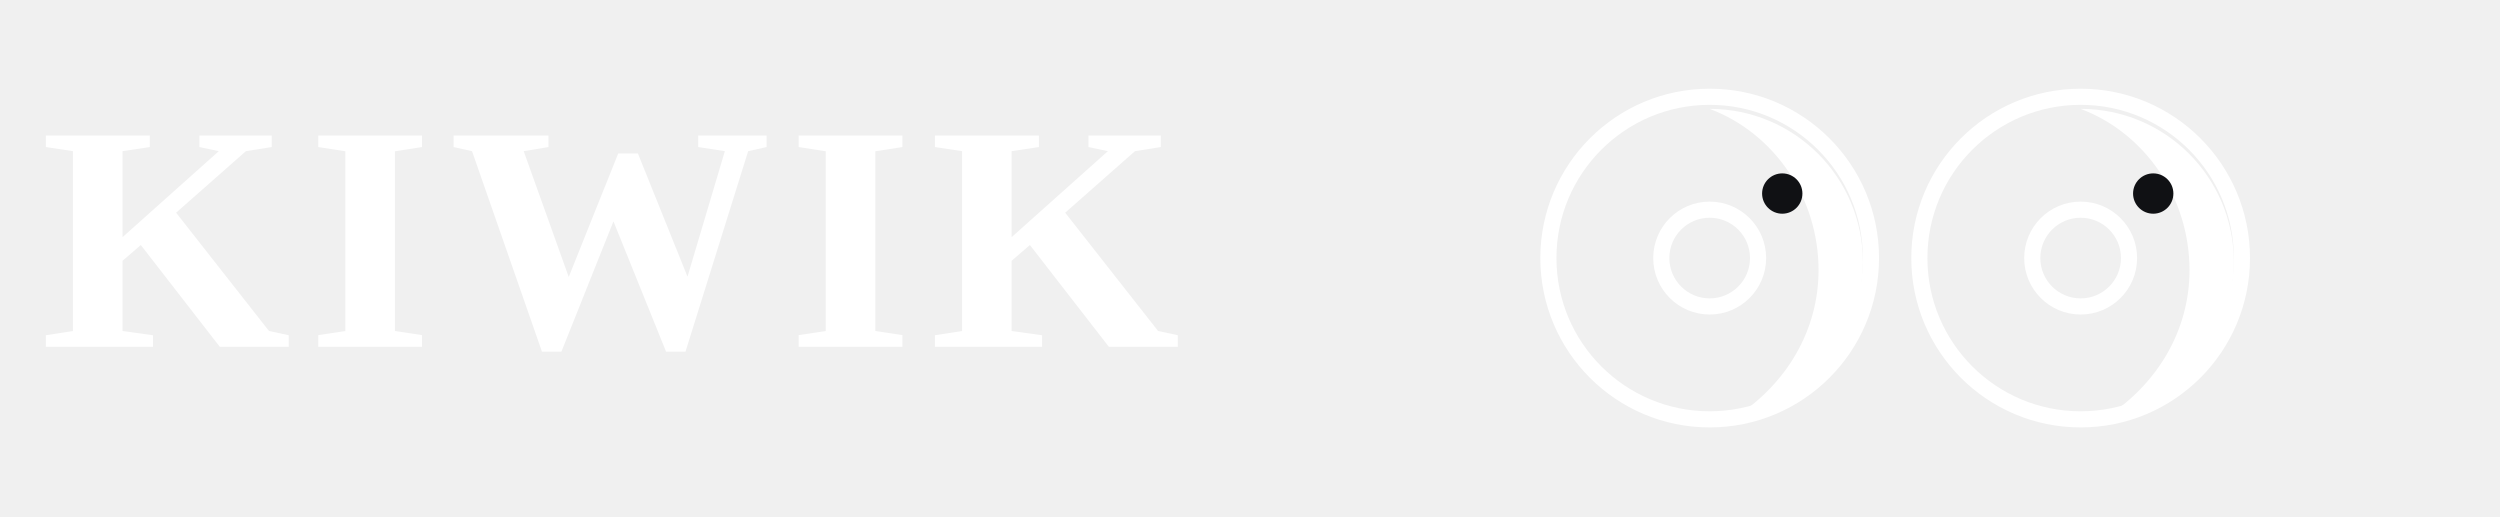
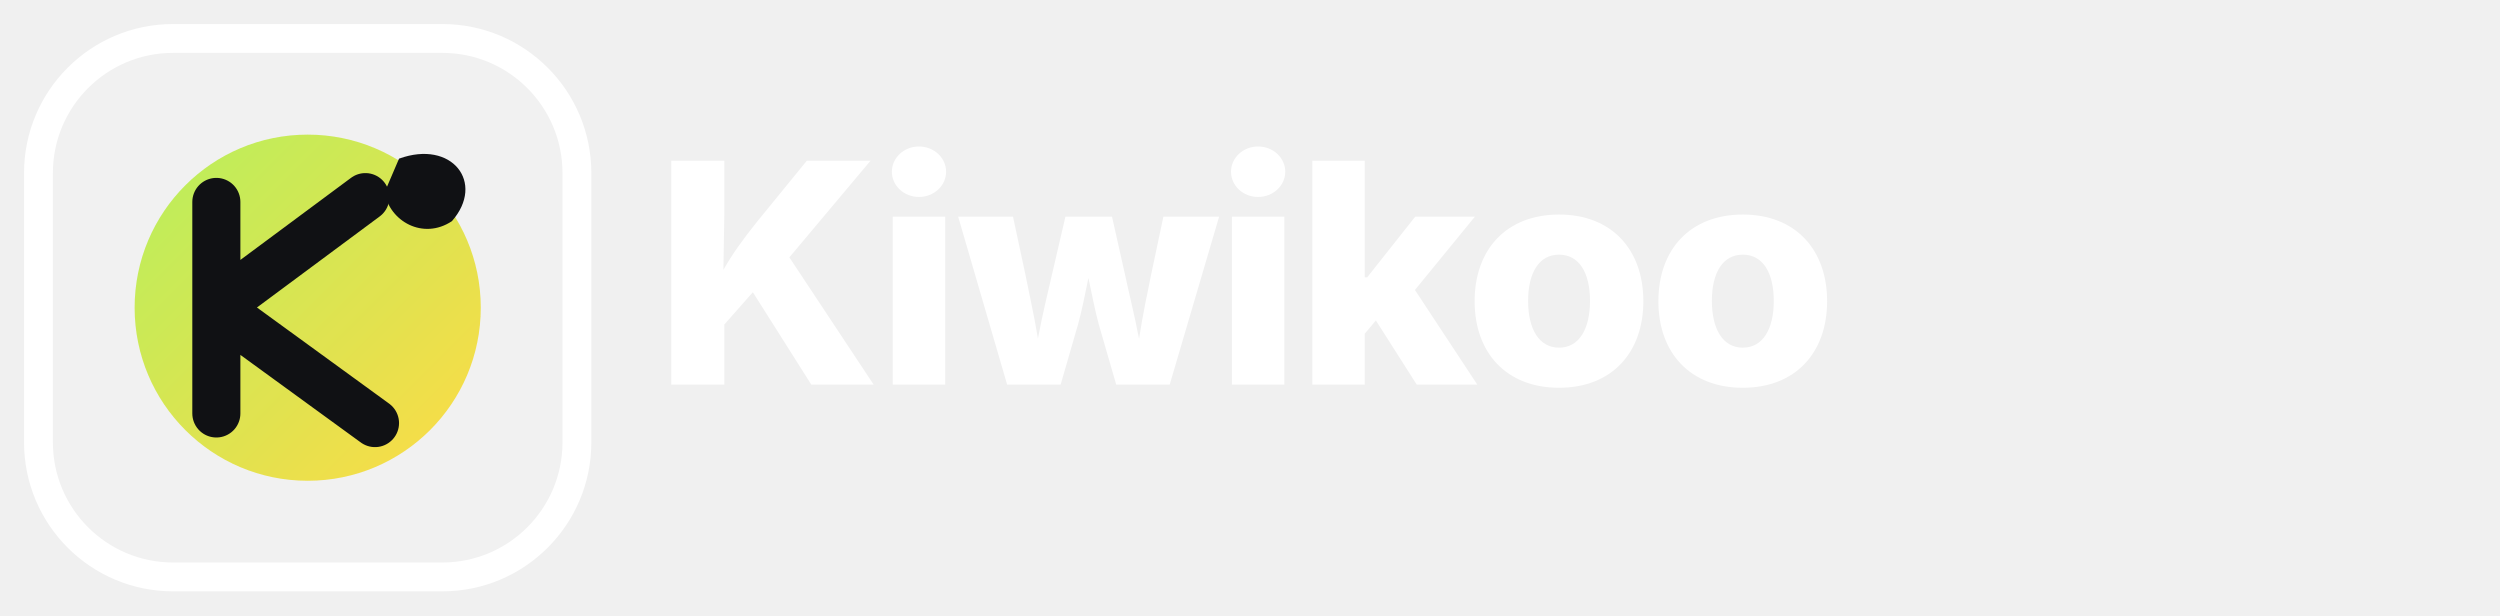
- <svg xmlns="http://www.w3.org/2000/svg" width="620" height="128" viewBox="0 0 620 128" role="img" aria-labelledby="title desc">
-   <g fill="#FFFFFF" font-family="Cinzel, Georgia, Times New Roman, serif" font-size="80" font-weight="600" letter-spacing="4">
-     <text x="10" y="86">KIWIK</text>
+ <svg xmlns="http://www.w3.org/2000/svg" width="520" height="128" viewBox="0 0 520 128" role="img" aria-labelledby="title desc">
+   <defs>
+     <linearGradient id="kkAccentLight" x1="0" y1="0" x2="1" y2="1">
+       <stop offset="0%" stop-color="#B4F056" />
+       <stop offset="100%" stop-color="#FFD93D" />
+     </linearGradient>
+   </defs>
+   <g transform="translate(8 8)">
+     <rect x="0" y="0" width="112" height="112" rx="28" fill="rgba(255,255,255,0.08)" stroke="#FFFFFF" stroke-width="6" />
+     <circle cx="56" cy="56" r="36" fill="url(#kkAccentLight)" opacity="0.95" />
+     <path d="M37 34 V78 M37 56 L68 33 M37 56 L70 80" stroke="#101114" stroke-width="10" stroke-linecap="round" stroke-linejoin="round" />
+     <path d="M75 25 C86 21, 93 30, 86 38 C80 42, 73 38, 72 32" fill="#101114" />
  </g>
-   <g transform="translate(378 18)">
-     <circle cx="46" cy="46" r="40" fill="none" stroke="#FFFFFF" stroke-width="4" />
-     <path d="M46 9 C67 9 84 26 84 47 C84 65 71 81 53 85 C65 77 73 64 73 49 C73 31 62 15 46 9 Z" fill="#FFFFFF" />
-     <circle cx="64" cy="30" r="5" fill="#101114" />
-     <circle cx="46" cy="46" r="12" fill="none" stroke="#FFFFFF" stroke-width="4" />
-   </g>
-   <g transform="translate(470 18)">
-     <circle cx="46" cy="46" r="40" fill="none" stroke="#FFFFFF" stroke-width="4" />
-     <path d="M46 9 C67 9 84 26 84 47 C84 65 71 81 53 85 C65 77 73 64 73 49 C73 31 62 15 46 9 Z" fill="#FFFFFF" />
-     <circle cx="64" cy="30" r="5" fill="#101114" />
-     <circle cx="46" cy="46" r="12" fill="none" stroke="#FFFFFF" stroke-width="4" />
+   <g fill="#FFFFFF" font-family="Poppins, Inter, Segoe UI, Arial, sans-serif">
+     <text x="136" y="80" font-size="64" font-weight="800" letter-spacing="-1.4">Kiwikoo</text>
+     <path d="M136 94 H448" stroke="url(#kkAccentLight)" stroke-width="8" stroke-linecap="round" opacity="0.95" />
  </g>
</svg>
